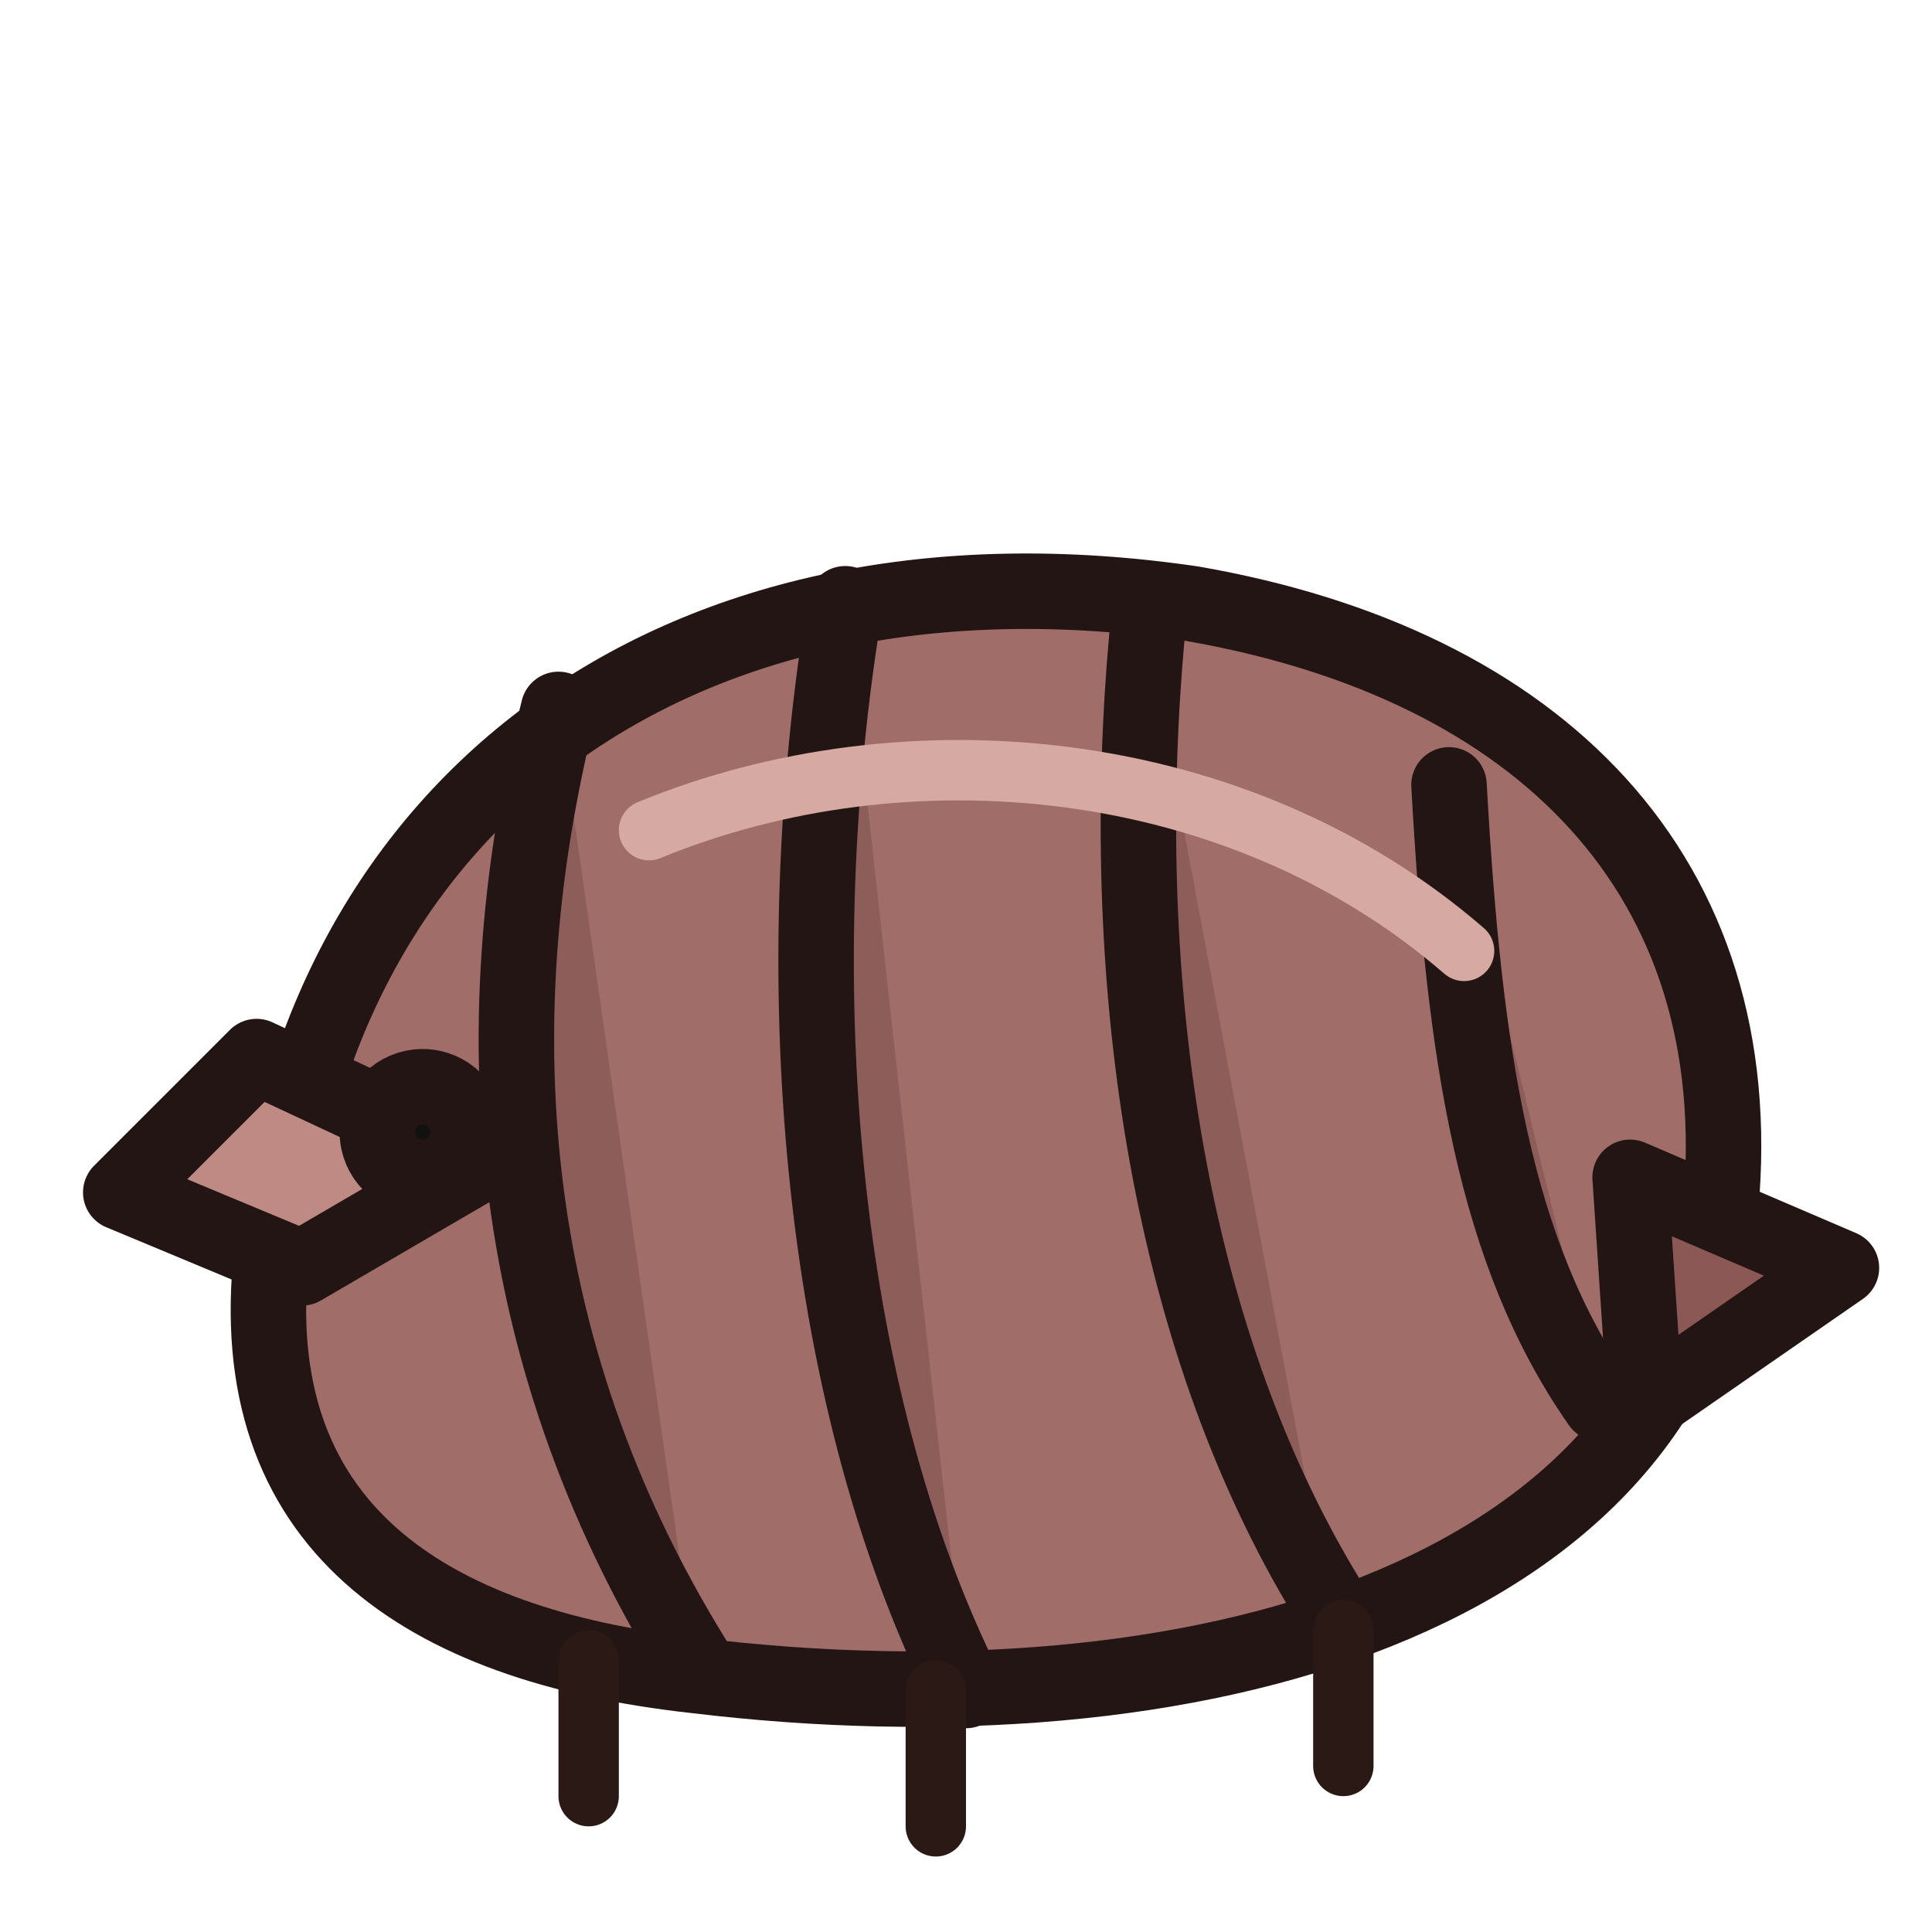
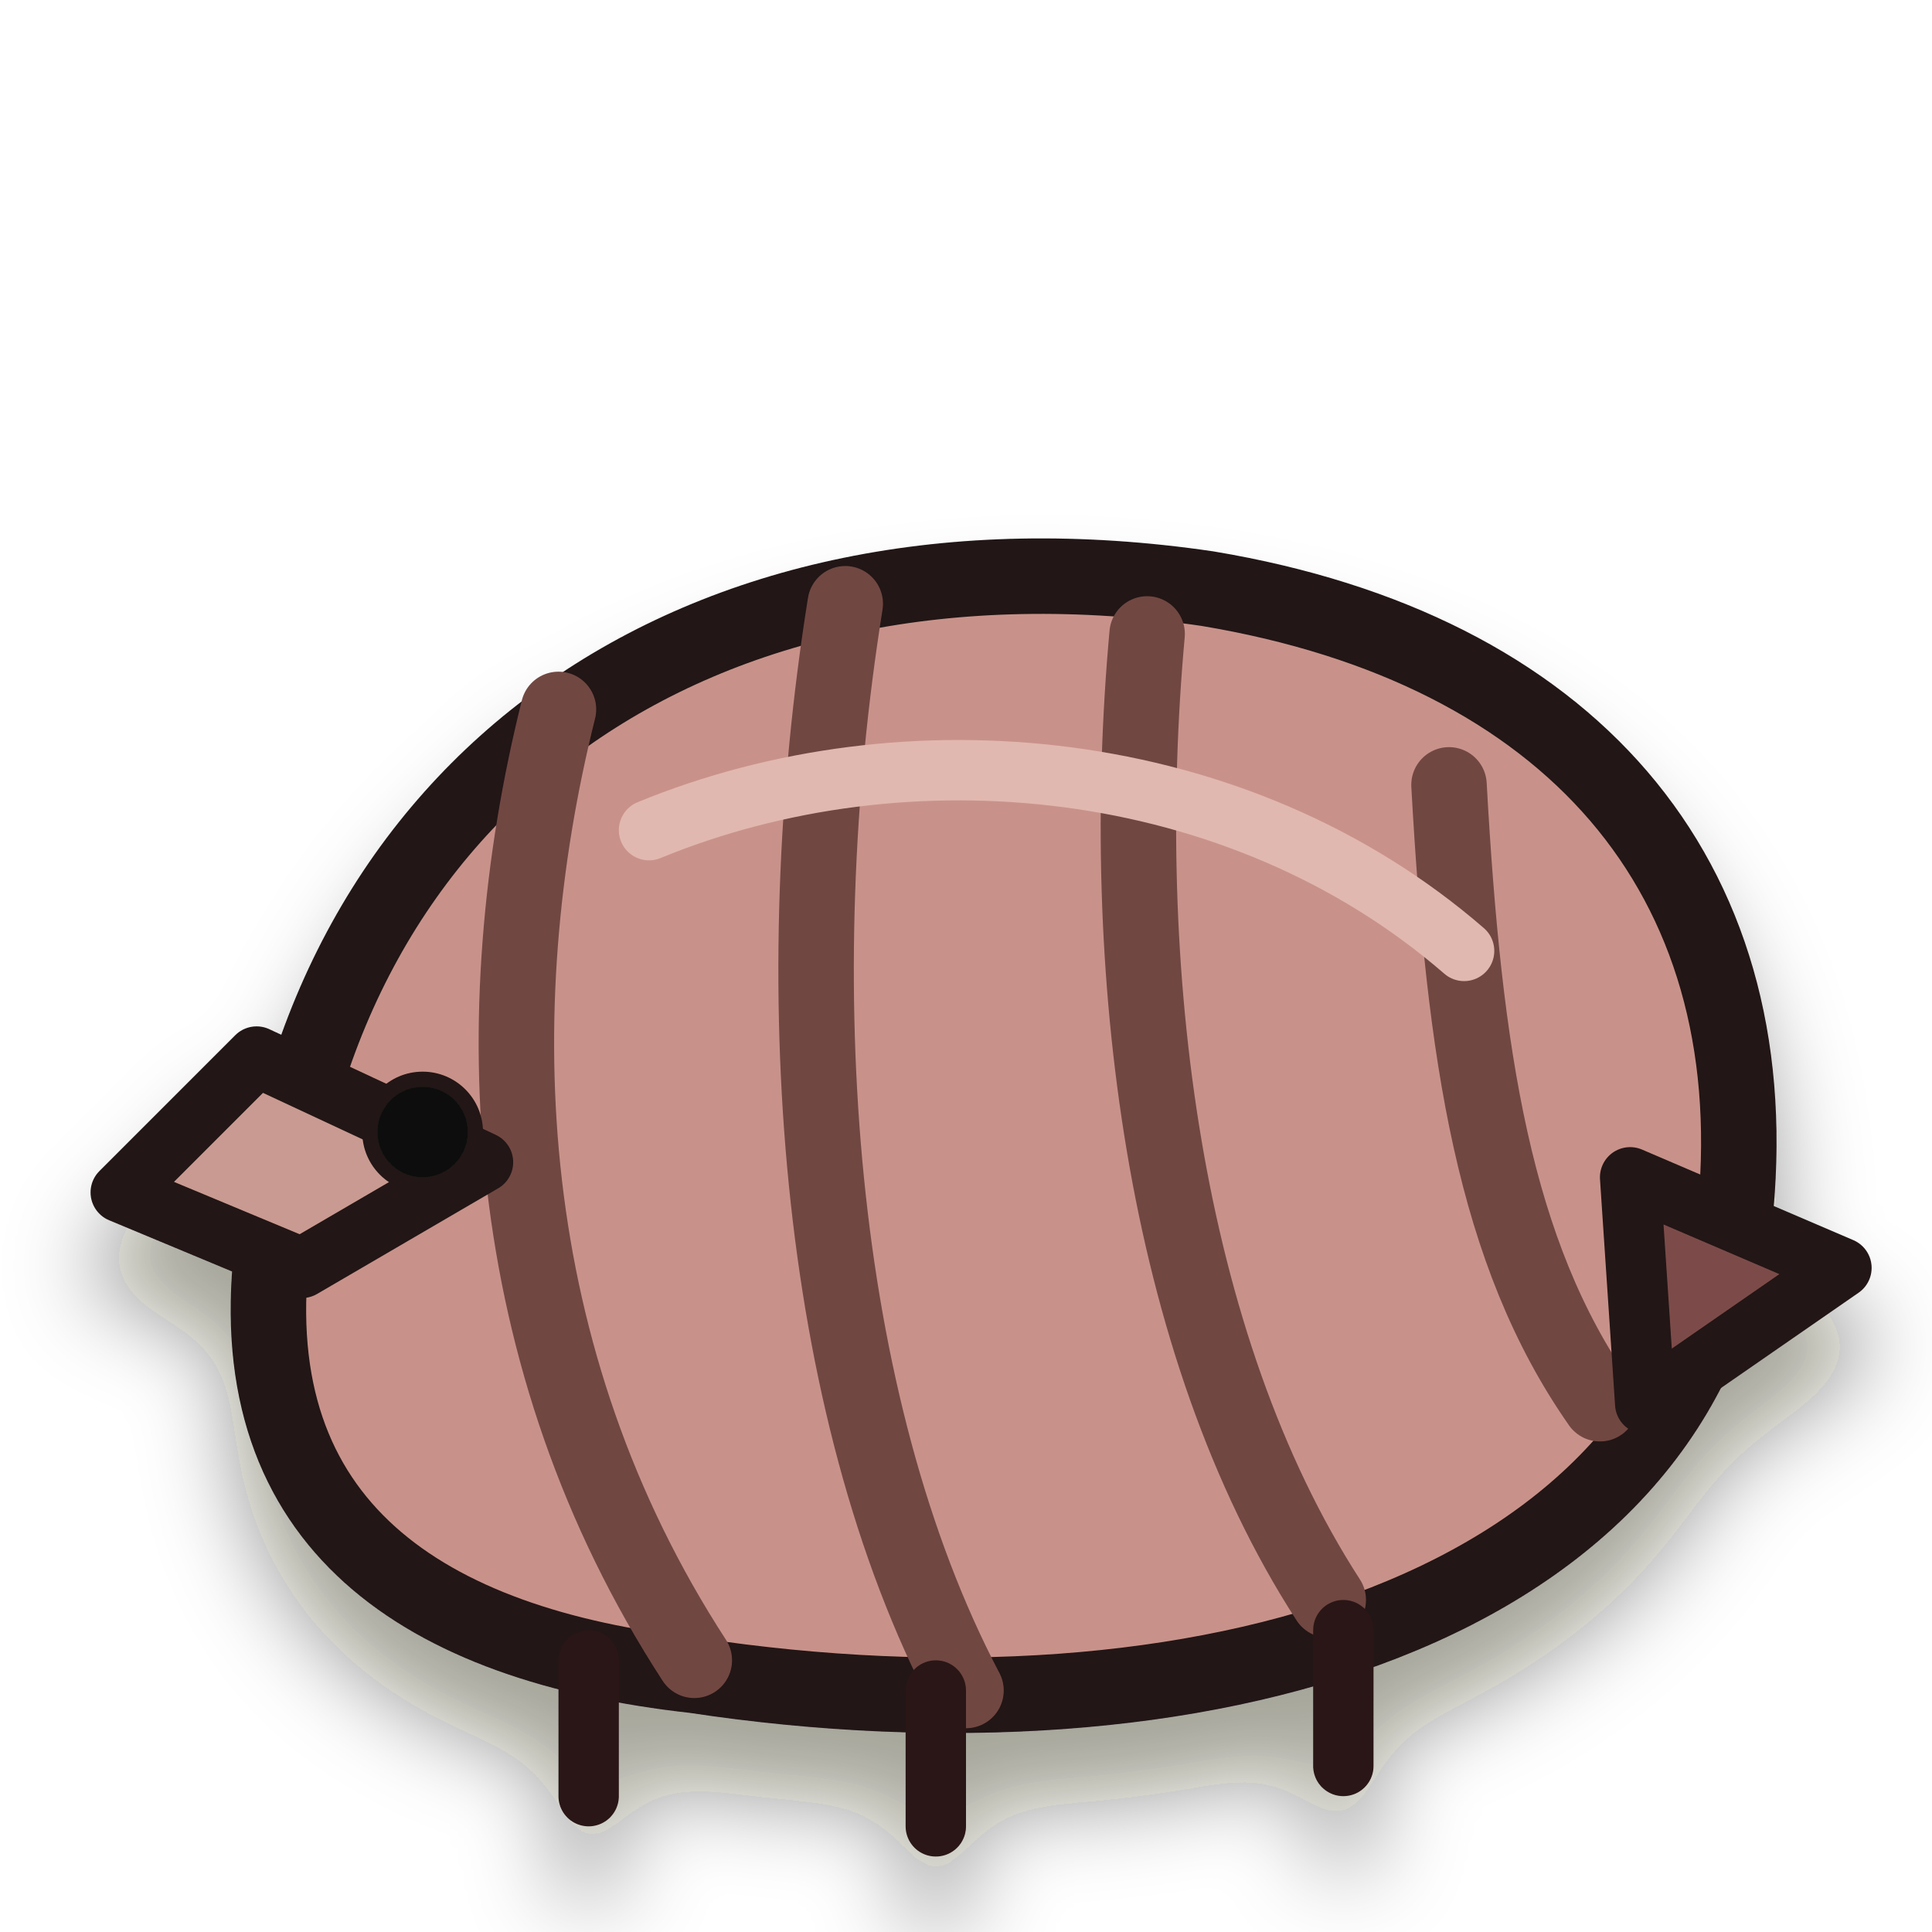
<svg xmlns="http://www.w3.org/2000/svg" viewBox="0 0 128 128">
-   <g fill="none" stroke="#221513" stroke-width="5" stroke-linejoin="round" stroke-linecap="round">
-     <path fill="#a16d69" d="M18 83c3-30 27-48 61-43 23 4 37 18 35 40-3 26-35 35-68 31-18-2-30-10-28-28z" />
-     <path fill="#8d5d59" d="M37 47c-5 20-4 42 9 63M56 40c-4 24-2 52 8 72M76 42c-2 22 1 46 12 64M96 52c1 18 3 31 10 41" />
-     <path fill="#be8a83" d="M20 84l-12-5 9-9 15 7z" />
-     <path fill="#8c5855" d="M108 78l14 6-13 9z" />
-     <circle cx="28" cy="75" r="3" fill="#111" />
-     <path stroke="#d6aaa2" stroke-width="4" d="M43 55c17-7 39-5 54 8" />
-     <path stroke="#2b1915" stroke-width="4" d="M39 110v9M62 112v9M89 108v9" />
+   <defs>
+     <linearGradient id="shell" x1="18" x2="114" y1="43" y2="112">
+       <stop stop-color="#c8928a" />
+       <stop offset=".55" stop-color="#9a6662" />
+       <stop offset="1" stop-color="#5d3937" />
+     </linearGradient>
+     <filter id="s" x="-20%" y="-20%" width="140%" height="140%">
+       <feDropShadow dx="0" dy="5" stdDeviation="3" flood-color="#1e1210" flood-opacity=".4" />
+     </filter>
+   </defs>
+   <g filter="url(#s)" stroke="#221513" stroke-linejoin="round" stroke-linecap="round">
+     <path fill="url(#shell)" stroke-width="5" d="M18 83c3-31 28-49 62-44 24 4 37 19 35 41-3 27-36 36-69 31-18-2-30-10-28-28z" />
+     <path fill="none" stroke="#714743" stroke-width="5" d="M37 47c-5 20-4 43 9 63M56 40c-4 25-2 53 8 72M76 42c-2 22 1 47 12 64M96 52c1 18 3 31 10 41" />
+     <path fill="#c99a91" stroke-width="4" d="M20 84l-12-5 9-9 15 7z" />
+     <path fill="#7c4c49" stroke-width="4" d="M108 78l14 6-13 9z" />
+     <circle cx="28" cy="75" r="3.5" fill="#111" />
+     <path fill="none" stroke="#e1b8af" stroke-width="4" d="M43 55c17-7 39-5 54 8" />
+     <path fill="none" stroke="#2b1915" stroke-width="4" d="M39 110v9M62 112v9M89 108v9" />
  </g>
</svg>
